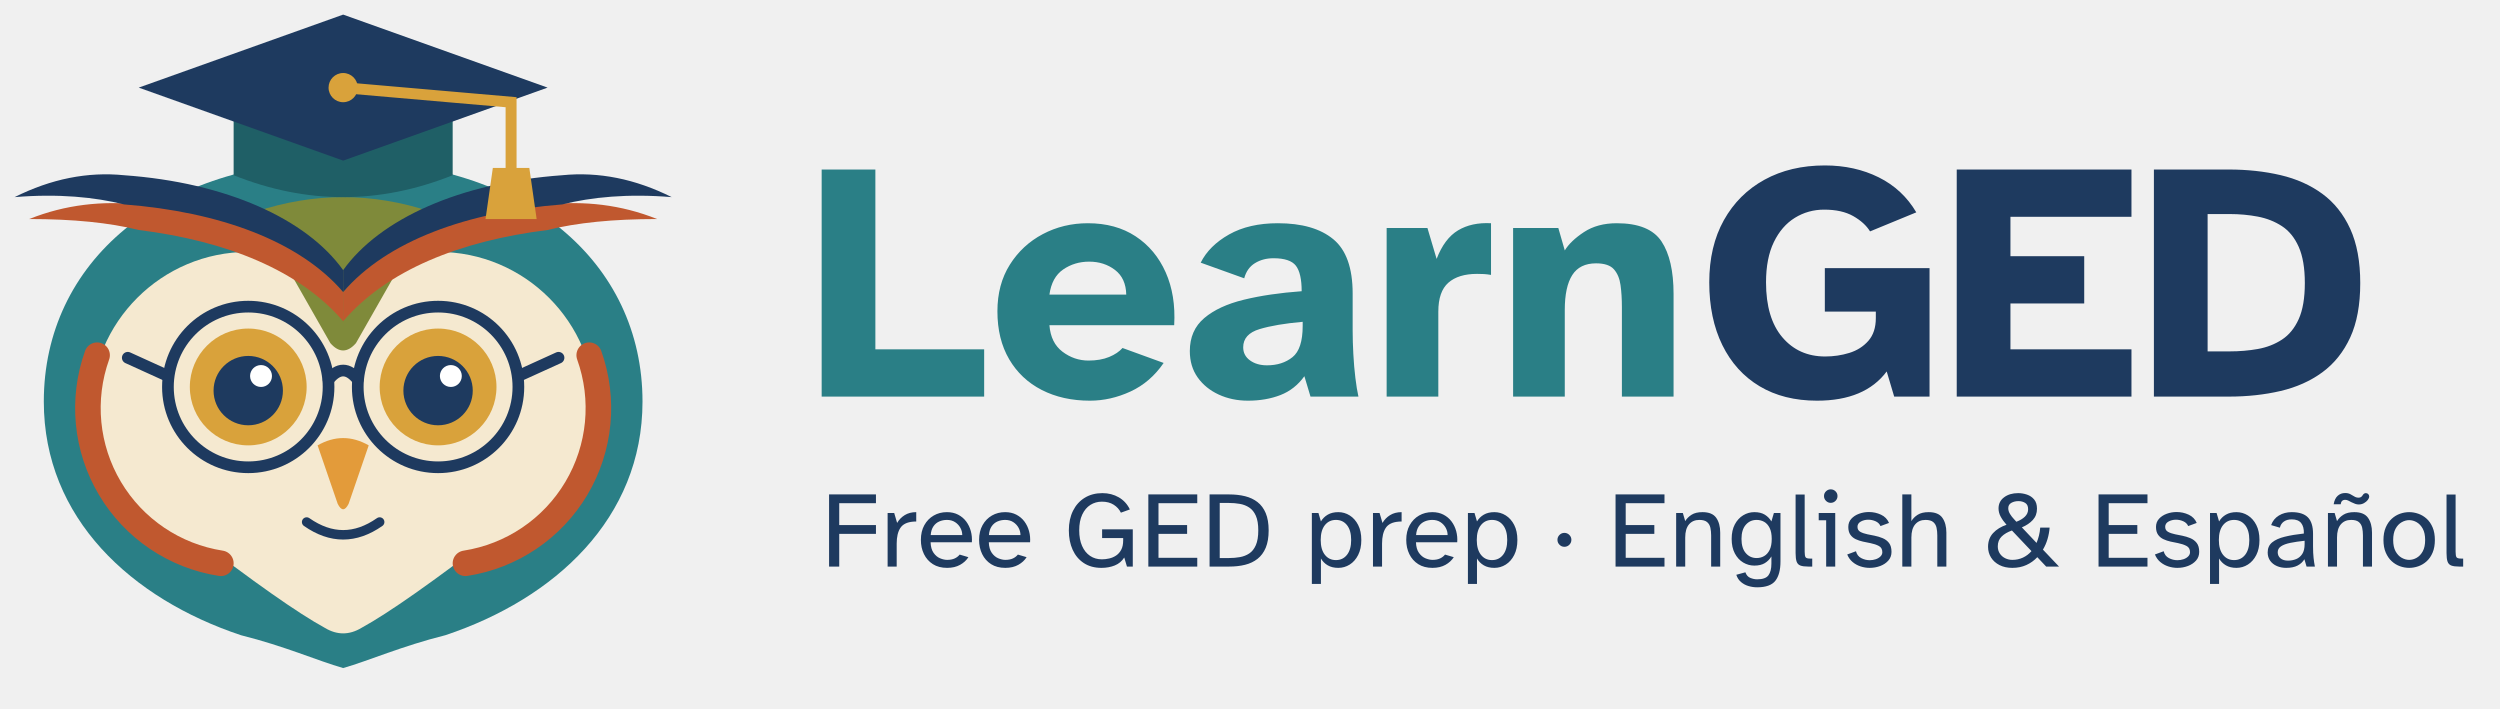
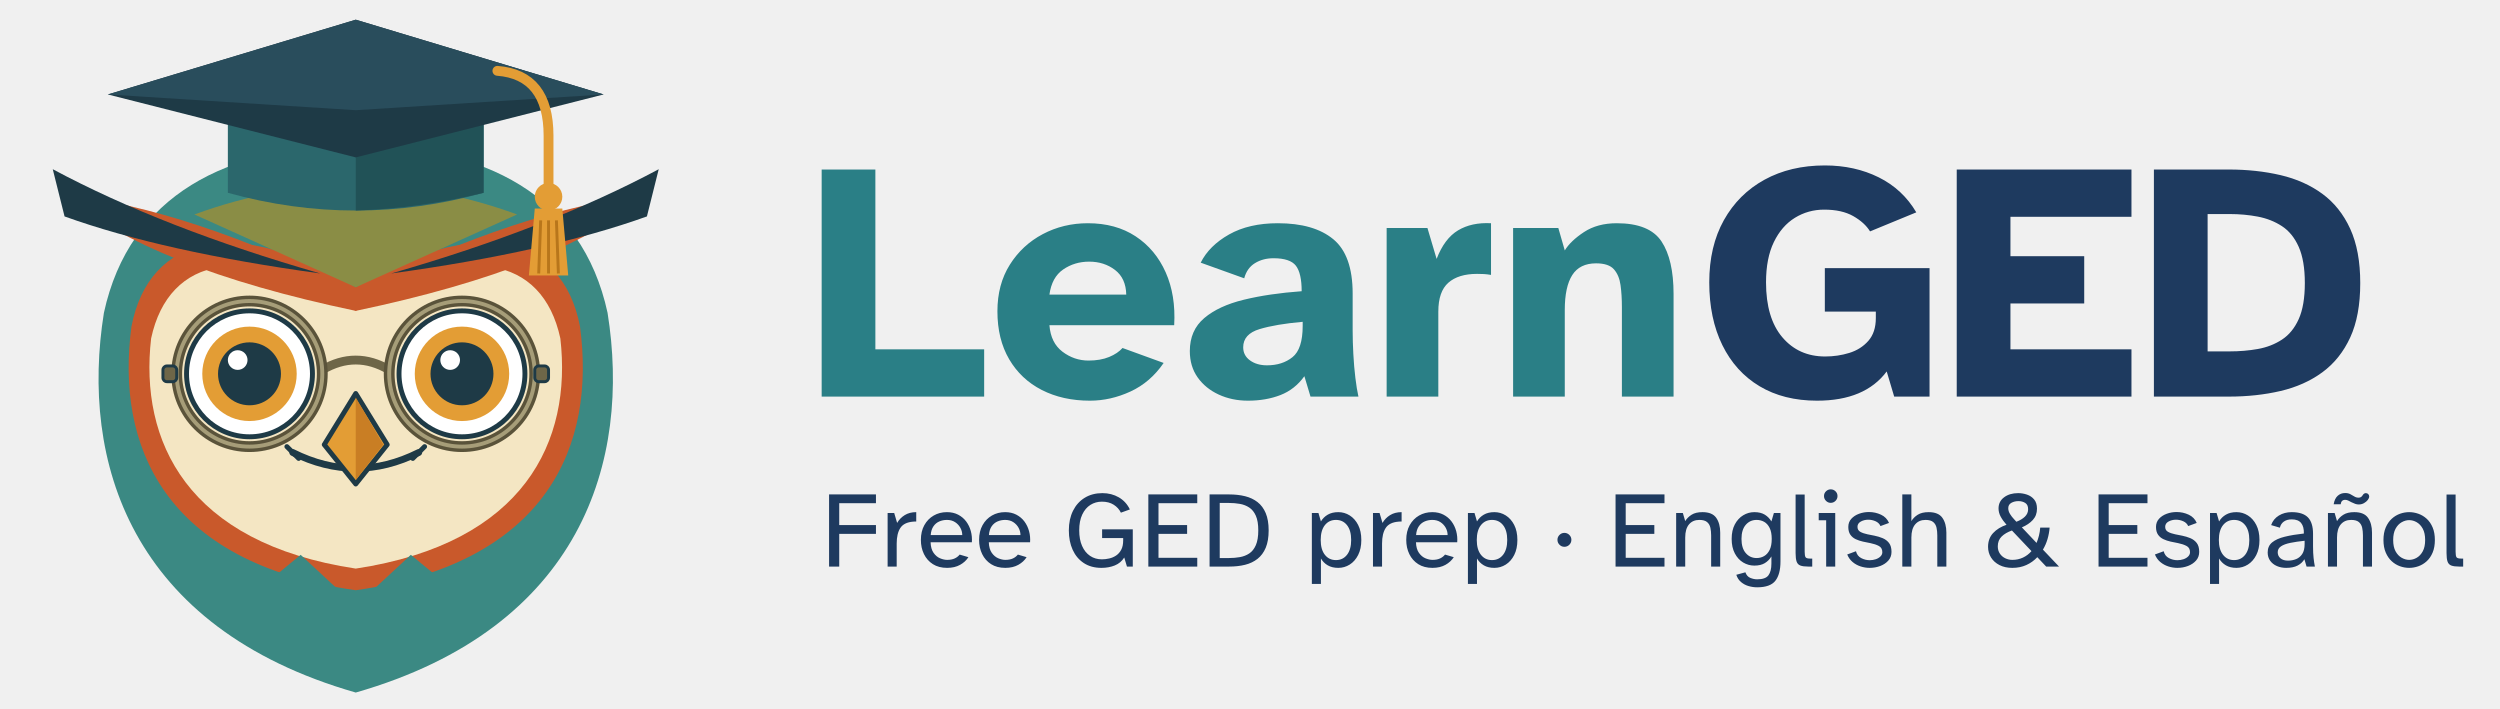
<svg xmlns="http://www.w3.org/2000/svg" viewBox="0 0 706 200" width="706" height="200" role="img" aria-label="LearnGED">
-   <g transform="scale(1.030928) translate(-6,-12)">
-     <g id="cabeza">
-       <path d="M100,56 C150,56 182,84 182,122 C182,154 158,176 128,186 C116,189 107,193 100,195 C93,193 84,189 72,186 C42,176 18,154 18,122 C18,84 50,56 100,56 Z" fill="#2A7F86" />
-       <circle cx="74" cy="124" r="43" fill="#F5E9D0" />
-       <circle cx="126" cy="124" r="43" fill="#F5E9D0" />
-       <path d="M58,158 Q84,178 95,184 Q100,187 105,184 Q116,178 142,158 Z" fill="#F5E9D0" />
-       <path d="M32.6,109.3 A43,43 0 0 0 66.5,166.3" fill="none" stroke="#C0582F" stroke-width="7" stroke-linecap="round" />
-       <path d="M167.4,109.3 A43,43 0 0 1 133.5,166.3" fill="none" stroke="#C0582F" stroke-width="7" stroke-linecap="round" />
-       <path d="M76,70 Q100,62 124,70 L103.5,106 Q100,110 96.5,106 Z" fill="#7F8A3A" />
-       <g>
-         <path d="M100,92 C90,80 70,70 44,68 C34,67 24,68 14,72 C26,72 36,73 44,75 C68,78 88,86 100,100 Z" fill="#C0582F" />
-         <path d="M100,86 C90,72 68,62 40,60 C30,59 20,61 10,66 C22,65 32,66 40,68 C66,70 88,78 100,92 Z" fill="#1E3A5F" />
-       </g>
-       <g transform="matrix(-1 0 0 1 200 0)">
-         <path d="M100,92 C90,80 70,70 44,68 C34,67 24,68 14,72 C26,72 36,73 44,75 C68,78 88,86 100,100 Z" fill="#C0582F" />
-         <path d="M100,86 C90,72 68,62 40,60 C30,59 20,61 10,66 C22,65 32,66 40,68 C66,70 88,78 100,92 Z" fill="#1E3A5F" />
-       </g>
-       <circle cx="74" cy="118" r="16" fill="#D9A23B" />
-       <circle cx="126" cy="118" r="16" fill="#D9A23B" />
-       <circle cx="74" cy="119" r="9.5" fill="#1E3A5F" />
-       <circle cx="126" cy="119" r="9.5" fill="#1E3A5F" />
-       <circle cx="77.5" cy="115" r="3" fill="#FFFFFF" />
-       <circle cx="129.5" cy="115" r="3" fill="#FFFFFF" />
-       <path d="M93,134 Q100,130 107,134 L101.5,150 Q100,153 98.5,150 Z" fill="#E39B3A" />
-       <path d="M90,155 Q100,162 110,155" fill="none" stroke="#1E3A5F" stroke-width="2.6" stroke-linecap="round" />
-       <g fill="none" stroke="#1E3A5F" stroke-width="3.2" stroke-linecap="round">
-         <circle cx="74" cy="118" r="22" />
-         <circle cx="126" cy="118" r="22" />
-         <path d="M96,116 Q100,111 104,116" />
-         <path d="M52,115 L41,110" />
-         <path d="M148,115 L159,110" />
-       </g>
+   <g transform="translate(-38.44 -31.11) scale(0.5556)">
+     <g id="cuerpo">
+       <path d="M 122 215 C 110 290 135 375 250 408 C 365 375 390 290 378 215 C 365 155 315 130 250 130 C 185 130 135 155 122 215 Z" fill="#3B8983" />
+       <path d="M 136 222 C 128 282 152 342 250 356 C 348 342 372 282 364 222 C 355 175 310 165 250 202 C 190 165 145 175 136 222 Z" fill="#C9592B" />
+       <path d="M 146 228 C 140 280 164 332 250 345 C 336 332 360 280 354 228 C 345 186 305 178 250 214 C 195 178 155 186 146 228 Z" fill="#F4E6C3" />
+       <path d="M 185 336 L 205 352 L 222 338 L 250 364 L 278 338 L 295 352 L 315 336 L 250 385 Z" fill="#3B8983" />
+     </g>
+     <g id="cejas">
+       <path d="M 168 165 Q 250 135 332 165 L 250 202 Z" fill="#8A8D45" />
+       <path d="M 102 155 Q 165 162 250 204 Q 335 162 398 155 Q 355 192 250 214 Q 145 192 102 155 Z" fill="#C9592B" />
+       <path d="M 96 142 Q 152 172 232 195 Q 152 184 102 166 Z" fill="#1E3A46" />
+       <path d="M 404 142 Q 348 172 268 195 Q 348 184 398 166 Z" fill="#1E3A46" />
+     </g>
+     <g id="ojos">
+       <circle cx="196" cy="246" r="32" fill="#FFFFFF" stroke="#1E3A46" stroke-width="2.5" />
+       <circle cx="196" cy="246" r="24" fill="#E39D35" />
+       <circle cx="196" cy="246" r="16" fill="#1E3A46" />
+       <circle cx="190" cy="239" r="5" fill="#FFFFFF" />
+       <circle cx="304" cy="246" r="32" fill="#FFFFFF" stroke="#1E3A46" stroke-width="2.5" />
+       <circle cx="304" cy="246" r="24" fill="#E39D35" />
+       <circle cx="304" cy="246" r="16" fill="#1E3A46" />
+       <circle cx="298" cy="239" r="5" fill="#FFFFFF" />
+     </g>
+     <g id="gafas" fill="none" stroke="#6E6648" stroke-linecap="round">
+       <path d="M 233 244 Q 250 234 267 244" stroke-width="4.5" />
+       <circle cx="196" cy="246" r="37" stroke="#5A533A" stroke-width="5.5" />
+       <circle cx="196" cy="246" r="37" stroke="#A69D78" stroke-width="2" />
+       <circle cx="304" cy="246" r="37" stroke="#5A533A" stroke-width="5.5" />
+       <circle cx="304" cy="246" r="37" stroke="#A69D78" stroke-width="2" />
+       <rect x="152" y="242" width="7" height="8" rx="2" fill="#6E6648" stroke="#1E3A46" stroke-width="1.5" />
+       <rect x="341" y="242" width="7" height="8" rx="2" fill="#6E6648" stroke="#1E3A46" stroke-width="1.5" />
+     </g>
+     <g id="pico">
+       <path d="M 218 286 Q 250 302 282 286" fill="none" stroke="#1E3A46" stroke-width="3.5" stroke-linecap="round" />
+       <path d="M 215 283 L 221 289 M 285 283 L 279 289" stroke="#1E3A46" stroke-width="2.5" stroke-linecap="round" />
+       <path d="M 250 256 L 234 282 L 250 302 L 266 282 Z" fill="#E39D35" stroke="#1E3A46" stroke-width="2.5" stroke-linejoin="round" />
+       <path d="M 250 258 L 250 300 L 264 282 Z" fill="#C97E24" />
    </g>
    <g id="birrete">
-       <path d="M70,44 L70,60 Q100,72 130,60 L130,44 Z" fill="#1F5F66" />
-       <path d="M100,16 L156,36 L100,56 L44,36 Z" fill="#1E3A5F" />
-       <path d="M100,36 L146,40 L146,60" fill="none" stroke="#D9A23B" stroke-width="3" stroke-linecap="round" />
-       <path d="M141,58 L151,58 L153,72 L139,72 Z" fill="#D9A23B" />
-       <circle cx="100" cy="36" r="4" fill="#D9A23B" />
+       <path d="M 185 112 L 185 154 Q 250 172 315 154 L 315 112 Z" fill="#2B676C" />
+       <path d="M 250 112 L 250 163 Q 282 162 315 154 L 315 112 Z" fill="#215257" />
+       <polygon points="250,66 376,104 250,136 124,104" fill="#1E3A46" />
+       <polygon points="250,66 376,104 250,112 124,104" fill="#294D5C" />
+       <path d="M 322 92 Q 348 94 348 125 L 348 152" fill="none" stroke="#E39D35" stroke-width="5" stroke-linecap="round" />
+       <circle cx="348" cy="156" r="7" fill="#E39D35" />
+       <path d="M 341 162 L 355 162 L 358 196 L 338 196 Z" fill="#E39D35" />
+       <line x1="344" y1="168" x2="343" y2="195" stroke="#B8761B" stroke-width="1.5" />
+       <line x1="348" y1="168" x2="348" y2="195" stroke="#B8761B" stroke-width="1.5" />
+       <line x1="352" y1="168" x2="353" y2="195" stroke="#B8761B" stroke-width="1.5" />
    </g>
  </g>
  <path d="M232.038 112.0V47.872H247.206V98.656H277.926V112.0ZM307.782 113.152Q300.102 113.152 294.198 110.128Q288.294 107.104 284.982 101.44Q281.67 95.776 281.67 87.904Q281.67 80.32 285.174 74.752Q288.678 69.184 294.486 66.112Q300.294 63.04 307.206 63.04Q315.078 63.04 320.694 66.736Q326.31 70.432 329.19 76.912Q332.07 83.392 331.59 91.84H296.358Q296.742 96.832 300.054 99.328Q303.366 101.824 307.398 101.824Q310.758 101.824 313.206 100.816Q315.654 99.808 316.998 98.272L328.614 102.496Q324.87 107.968 319.254 110.56Q313.638 113.152 307.782 113.152ZM296.358 83.2H318.054Q317.958 78.592 314.886 76.24Q311.814 73.888 307.59 73.888Q303.462 73.888 300.246 76.096Q297.03 78.304 296.358 83.2ZM352.422 113.152Q347.91 113.152 344.166 111.424Q340.422 109.696 338.214 106.576Q336.006 103.456 336.006 99.136Q336.006 93.28 340.086 89.824Q344.166 86.368 351.27 84.64Q358.374 82.912 367.59 82.24Q367.59 77.152 365.958 75.04Q364.326 72.928 359.622 72.928Q356.646 72.928 354.39 74.32Q352.134 75.712 351.366 78.592L339.078 74.176Q341.478 69.376 347.094 66.208Q352.71 63.04 360.87 63.04Q371.046 63.04 376.518 67.552Q381.99 72.064 381.99 82.912V93.376Q381.99 96.448 382.182 100.0Q382.374 103.552 382.758 106.72Q383.142 109.888 383.622 112.0H370.086L368.358 106.24Q365.67 109.984 361.59 111.568Q357.51 113.152 352.422 113.152ZM357.798 103.168Q362.118 103.168 364.998 100.864Q367.878 98.56 367.878 92.032V90.88Q360.294 91.552 355.686 92.944Q351.078 94.336 351.078 98.08Q351.078 100.384 352.998 101.776Q354.918 103.168 357.798 103.168ZM391.59 112.0V64.384H403.11L405.702 73.12Q407.91 67.36 411.75 65.056Q415.59 62.752 421.062 63.04V77.632Q419.91 77.44 419.046 77.392Q418.182 77.344 417.126 77.344Q411.846 77.344 409.014 79.84Q406.182 82.336 406.182 88.0V112.0ZM427.302 112.0V64.384H440.07L441.894 70.72Q443.526 68.032 447.318 65.536Q451.11 63.04 456.582 63.04Q465.798 63.04 469.206 68.176Q472.614 73.312 472.614 83.008V112.0H458.022V86.656Q458.022 83.296 457.638 80.512Q457.254 77.728 455.766 76.048Q454.278 74.368 450.726 74.368Q446.118 74.368 444.006 77.68Q441.894 80.992 441.894 87.52V112.0Z" fill="#2A7F86" />
  <path d="M513.126 113.152Q503.718 113.152 496.902 109.072Q490.086 104.992 486.39 97.456Q482.694 89.92 482.694 79.744Q482.694 69.568 486.822 62.176Q490.95 54.784 498.294 50.752Q505.638 46.72 515.334 46.72Q523.782 46.72 530.55 50.08Q537.318 53.44 541.158 59.968L528.102 65.344Q526.566 62.848 523.35 61.024Q520.134 59.2 515.142 59.2Q510.63 59.2 506.886 61.504Q503.142 63.808 500.934 68.368Q498.726 72.928 498.726 79.744Q498.726 89.824 503.334 95.248Q507.942 100.672 515.43 100.672Q518.982 100.672 522.246 99.664Q525.51 98.656 527.622 96.256Q529.734 93.856 529.734 89.824V88.0H515.334V75.712H544.902V112.0H534.918L532.806 104.896Q526.662 113.152 513.126 113.152ZM552.582 112.0V47.872H601.926V61.216H567.75V72.352H588.582V85.696H567.75V98.656H601.926V112.0ZM608.262 112.0V47.872H629.382Q637.254 47.872 644.022 49.456Q650.79 51.04 655.83 54.736Q660.87 58.432 663.702 64.624Q666.534 70.816 666.534 79.936Q666.534 89.152 663.702 95.296Q660.87 101.44 655.83 105.136Q650.79 108.832 644.022 110.416Q637.254 112.0 629.382 112.0ZM623.43 99.232H629.67Q633.798 99.232 637.59 98.56Q641.382 97.888 644.406 95.92Q647.43 93.952 649.158 90.112Q650.886 86.272 650.886 79.936Q650.886 73.6 649.158 69.712Q647.43 65.824 644.406 63.856Q641.382 61.888 637.59 61.168Q633.798 60.448 629.67 60.448H623.43Z" fill="#1E3A5F" />
  <path d="M234.132 160.0V139.626H247.369V142.096H236.999V148.288H247.369V150.758H236.999V160.0ZM250.663 160.0V144.872H252.524L253.347 147.678Q254.14 146.305 255.498 145.467Q256.855 144.628 258.746 144.628V147.281Q258.532 147.281 258.304 147.281Q258.075 147.281 257.861 147.312Q255.269 147.525 254.247 149.111Q253.225 150.697 253.225 153.504V160.0ZM267.469 160.366Q265.09 160.366 263.443 159.314Q261.796 158.262 260.927 156.477Q260.057 154.693 260.057 152.466Q260.057 150.057 261.033 148.303Q262.009 146.549 263.672 145.589Q265.334 144.628 267.408 144.628Q269.207 144.628 270.58 145.345Q271.952 146.061 272.852 147.266Q273.752 148.471 274.164 149.996Q274.575 151.521 274.453 153.137H262.802Q262.863 155.029 263.641 156.127Q264.419 157.225 265.486 157.667Q266.554 158.109 267.469 158.109Q268.75 158.109 269.619 157.697Q270.488 157.286 271.007 156.614L273.477 157.346Q272.654 158.658 271.129 159.512Q269.604 160.366 267.469 160.366ZM262.833 151.094H271.739Q271.739 150.026 271.205 149.05Q270.671 148.075 269.711 147.449Q268.75 146.824 267.408 146.824Q266.279 146.824 265.273 147.251Q264.266 147.678 263.611 148.623Q262.955 149.569 262.833 151.094ZM283.908 160.366Q281.529 160.366 279.882 159.314Q278.235 158.262 277.366 156.477Q276.497 154.693 276.497 152.466Q276.497 150.057 277.473 148.303Q278.449 146.549 280.111 145.589Q281.773 144.628 283.847 144.628Q285.647 144.628 287.019 145.345Q288.392 146.061 289.292 147.266Q290.191 148.471 290.603 149.996Q291.015 151.521 290.893 153.137H279.242Q279.303 155.029 280.081 156.127Q280.858 157.225 281.926 157.667Q282.993 158.109 283.908 158.109Q285.189 158.109 286.059 157.697Q286.928 157.286 287.446 156.614L289.917 157.346Q289.093 158.658 287.568 159.512Q286.043 160.366 283.908 160.366ZM279.272 151.094H288.178Q288.178 150.026 287.645 149.05Q287.111 148.075 286.15 147.449Q285.189 146.824 283.847 146.824Q282.719 146.824 281.712 147.251Q280.706 147.678 280.05 148.623Q279.394 149.569 279.272 151.094ZM311.053 160.366Q308.125 160.366 306.067 159.009Q304.008 157.651 302.925 155.272Q301.842 152.893 301.842 149.782Q301.842 146.611 303.017 144.247Q304.191 141.883 306.326 140.572Q308.461 139.26 311.328 139.26Q313.89 139.26 315.949 140.45Q318.007 141.639 319.075 143.865L316.543 144.78Q315.872 143.408 314.515 142.539Q313.158 141.669 311.175 141.669Q309.376 141.669 307.927 142.584Q306.478 143.5 305.624 145.314Q304.77 147.129 304.77 149.782Q304.77 152.345 305.579 154.175Q306.387 156.005 307.836 156.981Q309.284 157.957 311.175 157.957Q312.182 157.957 313.249 157.713Q314.317 157.469 315.201 156.874Q316.086 156.279 316.635 155.242Q317.184 154.205 317.184 152.619V151.948H311.236V149.477H319.898V160.0H318.251L317.489 157.438Q316.513 158.994 314.82 159.68Q313.127 160.366 311.053 160.366ZM324.29 160.0V139.626H338.107V142.096H327.157V148.288H335.24V150.758H327.157V157.53H338.107V160.0ZM341.584 160.0V139.626H347.135Q349.575 139.626 351.603 140.129Q353.631 140.632 355.126 141.791Q356.62 142.951 357.444 144.918Q358.267 146.885 358.267 149.782Q358.267 152.71 357.444 154.678Q356.62 156.645 355.126 157.819Q353.631 158.994 351.603 159.497Q349.575 160.0 347.135 160.0ZM344.451 157.59H347.074Q348.66 157.59 350.139 157.331Q351.618 157.072 352.793 156.294Q353.967 155.517 354.653 153.946Q355.339 152.375 355.339 149.782Q355.339 147.19 354.653 145.65Q353.967 144.109 352.793 143.332Q351.618 142.554 350.139 142.295Q348.66 142.036 347.074 142.036H344.451ZM370.467 164.911V144.872H372.328L373.029 147.251Q373.731 146.061 374.951 145.345Q376.171 144.628 377.94 144.628Q379.678 144.628 381.158 145.558Q382.637 146.488 383.537 148.242Q384.436 149.996 384.436 152.497Q384.436 154.968 383.537 156.737Q382.637 158.506 381.158 159.436Q379.678 160.366 377.94 160.366Q376.171 160.366 374.951 159.649Q373.731 158.933 373.029 157.713V164.911ZM377.269 158.17Q379.221 158.17 380.395 156.675Q381.569 155.181 381.569 152.497Q381.569 149.782 380.395 148.303Q379.221 146.824 377.269 146.824Q375.317 146.824 374.143 148.303Q372.968 149.782 372.968 152.497Q372.968 155.181 374.143 156.675Q375.317 158.17 377.269 158.17ZM387.73 160.0V144.872H389.591L390.414 147.678Q391.207 146.305 392.565 145.467Q393.922 144.628 395.813 144.628V147.281Q395.599 147.281 395.371 147.281Q395.142 147.281 394.928 147.312Q392.336 147.525 391.314 149.111Q390.292 150.697 390.292 153.504V160.0ZM404.536 160.366Q402.157 160.366 400.51 159.314Q398.863 158.262 397.994 156.477Q397.124 154.693 397.124 152.466Q397.124 150.057 398.1 148.303Q399.076 146.549 400.739 145.589Q402.401 144.628 404.475 144.628Q406.274 144.628 407.647 145.345Q409.019 146.061 409.919 147.266Q410.819 148.471 411.231 149.996Q411.642 151.521 411.52 153.137H399.869Q399.93 155.029 400.708 156.127Q401.486 157.225 402.553 157.667Q403.621 158.109 404.536 158.109Q405.817 158.109 406.686 157.697Q407.555 157.286 408.074 156.614L410.544 157.346Q409.721 158.658 408.196 159.512Q406.671 160.366 404.536 160.366ZM399.9 151.094H408.806Q408.806 150.026 408.272 149.05Q407.738 148.075 406.778 147.449Q405.817 146.824 404.475 146.824Q403.346 146.824 402.34 147.251Q401.333 147.678 400.678 148.623Q400.022 149.569 399.9 151.094ZM414.54 164.911V144.872H416.4L417.102 147.251Q417.803 146.061 419.023 145.345Q420.243 144.628 422.012 144.628Q423.751 144.628 425.23 145.558Q426.709 146.488 427.609 148.242Q428.509 149.996 428.509 152.497Q428.509 154.968 427.609 156.737Q426.709 158.506 425.23 159.436Q423.751 160.366 422.012 160.366Q420.243 160.366 419.023 159.649Q417.803 158.933 417.102 157.713V164.911ZM421.341 158.17Q423.293 158.17 424.468 156.675Q425.642 155.181 425.642 152.497Q425.642 149.782 424.468 148.303Q423.293 146.824 421.341 146.824Q419.389 146.824 418.215 148.303Q417.041 149.782 417.041 152.497Q417.041 155.181 418.215 156.675Q419.389 158.17 421.341 158.17ZM441.776 154.418Q440.983 154.418 440.404 153.839Q439.824 153.26 439.824 152.436Q439.824 151.643 440.404 151.064Q440.983 150.484 441.776 150.484Q442.6 150.484 443.179 151.064Q443.759 151.643 443.759 152.436Q443.759 153.26 443.179 153.839Q442.6 154.418 441.776 154.418ZM456.233 160.0V139.626H470.05V142.096H459.1V148.288H467.183V150.758H459.1V157.53H470.05V160.0ZM473.344 160.0V144.872H475.235L475.906 147.16Q476.546 146.092 477.705 145.36Q478.864 144.628 480.786 144.628Q483.531 144.628 484.659 146.229Q485.788 147.831 485.788 150.423V160.0H483.226V151.185Q483.226 150.026 483.012 149.035Q482.799 148.044 482.082 147.434Q481.365 146.824 479.901 146.824Q478.041 146.824 476.973 148.09Q475.906 149.356 475.906 151.796V160.0ZM496.219 165.856Q494.999 165.856 493.794 165.505Q492.589 165.155 491.659 164.362Q490.729 163.569 490.332 162.318L492.894 161.617Q493.321 162.806 494.297 163.202Q495.273 163.599 496.219 163.599Q498.567 163.599 499.406 162.471Q500.245 161.342 500.245 159.146V157.133Q499.543 158.322 498.384 159.024Q497.225 159.726 495.426 159.726Q493.748 159.726 492.284 158.856Q490.82 157.987 489.921 156.294Q489.021 154.601 489.021 152.192Q489.021 149.752 489.921 148.075Q490.82 146.397 492.284 145.512Q493.748 144.628 495.426 144.628Q497.225 144.628 498.384 145.345Q499.543 146.061 500.245 147.251L500.946 144.872H502.807V158.566Q502.807 162.166 501.358 164.011Q499.909 165.856 496.219 165.856ZM496.066 157.59Q497.225 157.59 498.186 157.041Q499.147 156.493 499.742 155.303Q500.336 154.113 500.336 152.192Q500.336 150.27 499.742 149.081Q499.147 147.892 498.186 147.358Q497.225 146.824 496.066 146.824Q494.206 146.824 493.001 148.212Q491.796 149.6 491.796 152.192Q491.796 154.785 493.001 156.188Q494.206 157.59 496.066 157.59ZM510.645 160.0Q509.212 160.0 508.434 159.71Q507.656 159.421 507.367 158.597Q507.077 157.774 507.077 156.218V139.656H509.639V155.791Q509.639 156.95 509.883 157.346Q510.127 157.743 511.194 157.743H511.774V160.0ZM516.989 142.005Q516.227 142.005 515.663 141.441Q515.098 140.876 515.098 140.084Q515.098 139.291 515.663 138.742Q516.227 138.192 516.989 138.192Q517.782 138.192 518.347 138.742Q518.911 139.291 518.911 140.084Q518.911 140.876 518.347 141.441Q517.782 142.005 516.989 142.005ZM515.708 160.0V146.916H513.604V144.872H518.27V160.0ZM528 160.366Q526.688 160.366 525.423 159.954Q524.157 159.542 523.166 158.704Q522.174 157.865 521.656 156.584L524.126 155.669Q524.462 157.011 525.606 157.606Q526.749 158.201 528 158.201Q528.915 158.201 529.723 157.926Q530.531 157.651 531.05 157.133Q531.568 156.614 531.568 155.944Q531.568 154.693 530.577 154.175Q529.586 153.656 528.213 153.381L526.109 152.954Q525.011 152.71 524.065 152.268Q523.12 151.826 522.54 151.002Q521.961 150.179 521.961 148.806Q521.961 147.434 522.815 146.504Q523.669 145.573 524.996 145.085Q526.322 144.597 527.786 144.597Q529.586 144.597 531.187 145.345Q532.788 146.092 533.459 147.678L531.05 148.562Q530.653 147.648 529.662 147.205Q528.671 146.763 527.603 146.763Q526.444 146.763 525.499 147.281Q524.553 147.8 524.553 148.776Q524.553 149.752 525.362 150.194Q526.17 150.637 527.359 150.881L529.342 151.277Q530.562 151.521 531.66 151.978Q532.758 152.436 533.459 153.336Q534.161 154.236 534.161 155.852Q534.161 157.286 533.276 158.292Q532.392 159.298 530.989 159.832Q529.586 160.366 528 160.366ZM537.211 160.0V139.626H539.773V147.16Q540.413 146.092 541.572 145.36Q542.731 144.628 544.653 144.628Q547.398 144.628 548.526 146.229Q549.655 147.831 549.655 150.423V160.0H547.093V151.185Q547.093 150.026 546.879 149.035Q546.666 148.044 545.949 147.434Q545.232 146.824 543.768 146.824Q541.908 146.824 540.84 148.09Q539.773 149.356 539.773 151.796V160.0ZM568.29 160.366Q566.186 160.366 564.646 159.573Q563.105 158.78 562.267 157.438Q561.428 156.096 561.428 154.418Q561.428 152.07 562.861 150.53Q564.295 148.989 566.643 148.197Q565.606 147.037 564.996 145.909Q564.386 144.78 564.386 143.591Q564.386 141.608 565.957 140.434Q567.528 139.26 569.937 139.26Q571.188 139.26 572.408 139.672Q573.628 140.084 574.436 141.044Q575.244 142.005 575.244 143.652Q575.244 145.573 574.055 146.855Q572.865 148.136 570.974 148.928L575.122 153.321Q575.519 152.375 575.793 151.292Q576.068 150.209 576.159 148.989H578.813Q578.691 150.637 578.218 152.238Q577.745 153.839 576.922 155.212L581.466 160.0H577.837L575.336 157.346Q574.024 158.75 572.255 159.558Q570.486 160.366 568.29 160.366ZM569.419 147.343Q570.913 146.793 571.828 145.909Q572.743 145.024 572.743 143.804Q572.743 142.554 571.935 142.036Q571.127 141.517 569.998 141.517Q568.87 141.517 568.001 142.005Q567.131 142.493 567.131 143.53Q567.131 144.353 567.635 145.162Q568.138 145.97 568.702 146.549Q569.266 147.129 569.419 147.343ZM568.29 158.109Q569.907 158.109 571.279 157.469Q572.652 156.828 573.689 155.638L568.168 149.813Q566.338 150.453 565.256 151.521Q564.173 152.589 564.173 154.297Q564.173 155.456 564.752 156.325Q565.332 157.194 566.277 157.651Q567.223 158.109 568.29 158.109ZM592.629 160.0V139.626H606.446V142.096H595.496V148.288H603.579V150.758H595.496V157.53H606.446V160.0ZM614.894 160.366Q613.583 160.366 612.317 159.954Q611.051 159.542 610.06 158.704Q609.069 157.865 608.55 156.584L611.021 155.669Q611.356 157.011 612.5 157.606Q613.644 158.201 614.894 158.201Q615.809 158.201 616.618 157.926Q617.426 157.651 617.944 157.133Q618.463 156.614 618.463 155.944Q618.463 154.693 617.472 154.175Q616.48 153.656 615.108 153.381L613.003 152.954Q611.905 152.71 610.96 152.268Q610.014 151.826 609.435 151.002Q608.855 150.179 608.855 148.806Q608.855 147.434 609.709 146.504Q610.563 145.573 611.89 145.085Q613.217 144.597 614.681 144.597Q616.48 144.597 618.082 145.345Q619.683 146.092 620.354 147.678L617.944 148.562Q617.548 147.648 616.557 147.205Q615.565 146.763 614.498 146.763Q613.339 146.763 612.393 147.281Q611.448 147.8 611.448 148.776Q611.448 149.752 612.256 150.194Q613.064 150.637 614.254 150.881L616.236 151.277Q617.456 151.521 618.554 151.978Q619.652 152.436 620.354 153.336Q621.055 154.236 621.055 155.852Q621.055 157.286 620.171 158.292Q619.286 159.298 617.883 159.832Q616.48 160.366 614.894 160.366ZM624.105 164.911V144.872H625.966L626.667 147.251Q627.369 146.061 628.589 145.345Q629.809 144.628 631.578 144.628Q633.316 144.628 634.796 145.558Q636.275 146.488 637.175 148.242Q638.074 149.996 638.074 152.497Q638.074 154.968 637.175 156.737Q636.275 158.506 634.796 159.436Q633.316 160.366 631.578 160.366Q629.809 160.366 628.589 159.649Q627.369 158.933 626.667 157.713V164.911ZM630.907 158.17Q632.859 158.17 634.033 156.675Q635.207 155.181 635.207 152.497Q635.207 149.782 634.033 148.303Q632.859 146.824 630.907 146.824Q628.955 146.824 627.781 148.303Q626.606 149.782 626.606 152.497Q626.606 155.181 627.781 156.675Q628.955 158.17 630.907 158.17ZM645.608 160.366Q644.174 160.366 642.985 159.848Q641.795 159.329 641.094 158.353Q640.392 157.377 640.392 156.005Q640.392 154.205 641.658 153.168Q642.924 152.131 645.227 151.567Q647.529 151.002 650.61 150.667Q650.671 148.745 649.847 147.709Q649.024 146.672 647.194 146.672Q645.821 146.672 644.952 147.297Q644.083 147.922 643.839 149.02L641.368 148.288Q641.978 146.549 643.549 145.589Q645.12 144.628 647.163 144.628Q650.305 144.628 651.754 146.107Q653.202 147.587 653.202 150.758V154.297Q653.202 156.188 653.355 157.56Q653.507 158.933 653.721 160.0H651.372L650.762 157.926Q650.091 159.054 648.841 159.71Q647.59 160.366 645.608 160.366ZM646.157 158.322Q647.346 158.322 648.414 157.895Q649.481 157.469 650.152 156.447Q650.823 155.425 650.823 153.656V152.71Q648.505 152.954 646.797 153.305Q645.089 153.656 644.159 154.281Q643.229 154.906 643.229 155.944Q643.229 157.011 644.007 157.667Q644.784 158.322 646.157 158.322ZM657.411 160.0V144.872H659.302L659.973 147.16Q660.614 146.092 661.773 145.36Q662.932 144.628 664.853 144.628Q667.598 144.628 668.727 146.229Q669.855 147.831 669.855 150.423V160.0H667.293V151.185Q667.293 150.026 667.08 149.035Q666.866 148.044 666.15 147.434Q665.433 146.824 663.969 146.824Q662.108 146.824 661.041 148.09Q659.973 149.356 659.973 151.796V160.0ZM666.104 142.463Q665.616 142.463 665.128 142.295Q664.64 142.127 664.03 141.822Q663.572 141.578 663.161 141.365Q662.749 141.151 662.291 141.151Q661.163 141.151 661.01 142.401H659.028Q659.302 140.785 660.172 140.007Q661.041 139.23 662.261 139.23Q663.115 139.23 663.725 139.55Q664.335 139.87 664.869 140.206Q665.402 140.541 666.043 140.541Q666.5 140.541 666.76 140.358Q667.019 140.175 667.232 139.839Q667.415 139.504 667.659 139.382Q667.903 139.26 668.117 139.26Q668.544 139.26 668.803 139.55Q669.062 139.839 669.062 140.206Q669.062 140.663 668.666 141.181Q668.269 141.7 667.598 142.081Q666.927 142.463 666.104 142.463ZM680.347 160.366Q679.036 160.366 677.755 159.909Q676.474 159.451 675.422 158.49Q674.369 157.53 673.729 156.035Q673.088 154.541 673.088 152.497Q673.088 150.453 673.729 148.959Q674.369 147.464 675.422 146.504Q676.474 145.543 677.755 145.085Q679.036 144.628 680.347 144.628Q681.659 144.628 682.955 145.085Q684.251 145.543 685.304 146.504Q686.356 147.464 686.981 148.959Q687.606 150.453 687.606 152.497Q687.606 154.541 686.981 156.035Q686.356 157.53 685.304 158.49Q684.251 159.451 682.955 159.909Q681.659 160.366 680.347 160.366ZM680.347 158.109Q681.445 158.109 682.482 157.514Q683.519 156.919 684.19 155.684Q684.861 154.449 684.861 152.497Q684.861 150.545 684.19 149.31Q683.519 148.075 682.482 147.48Q681.445 146.885 680.347 146.885Q679.28 146.885 678.228 147.48Q677.175 148.075 676.504 149.31Q675.833 150.545 675.833 152.497Q675.833 154.449 676.504 155.684Q677.175 156.919 678.228 157.514Q679.28 158.109 680.347 158.109ZM694.469 160.0Q693.035 160.0 692.258 159.71Q691.48 159.421 691.19 158.597Q690.9 157.774 690.9 156.218V139.656H693.462V155.791Q693.462 156.95 693.706 157.346Q693.95 157.743 695.018 157.743H695.597V160.0Z" fill="#1E3A5F" />
</svg>
